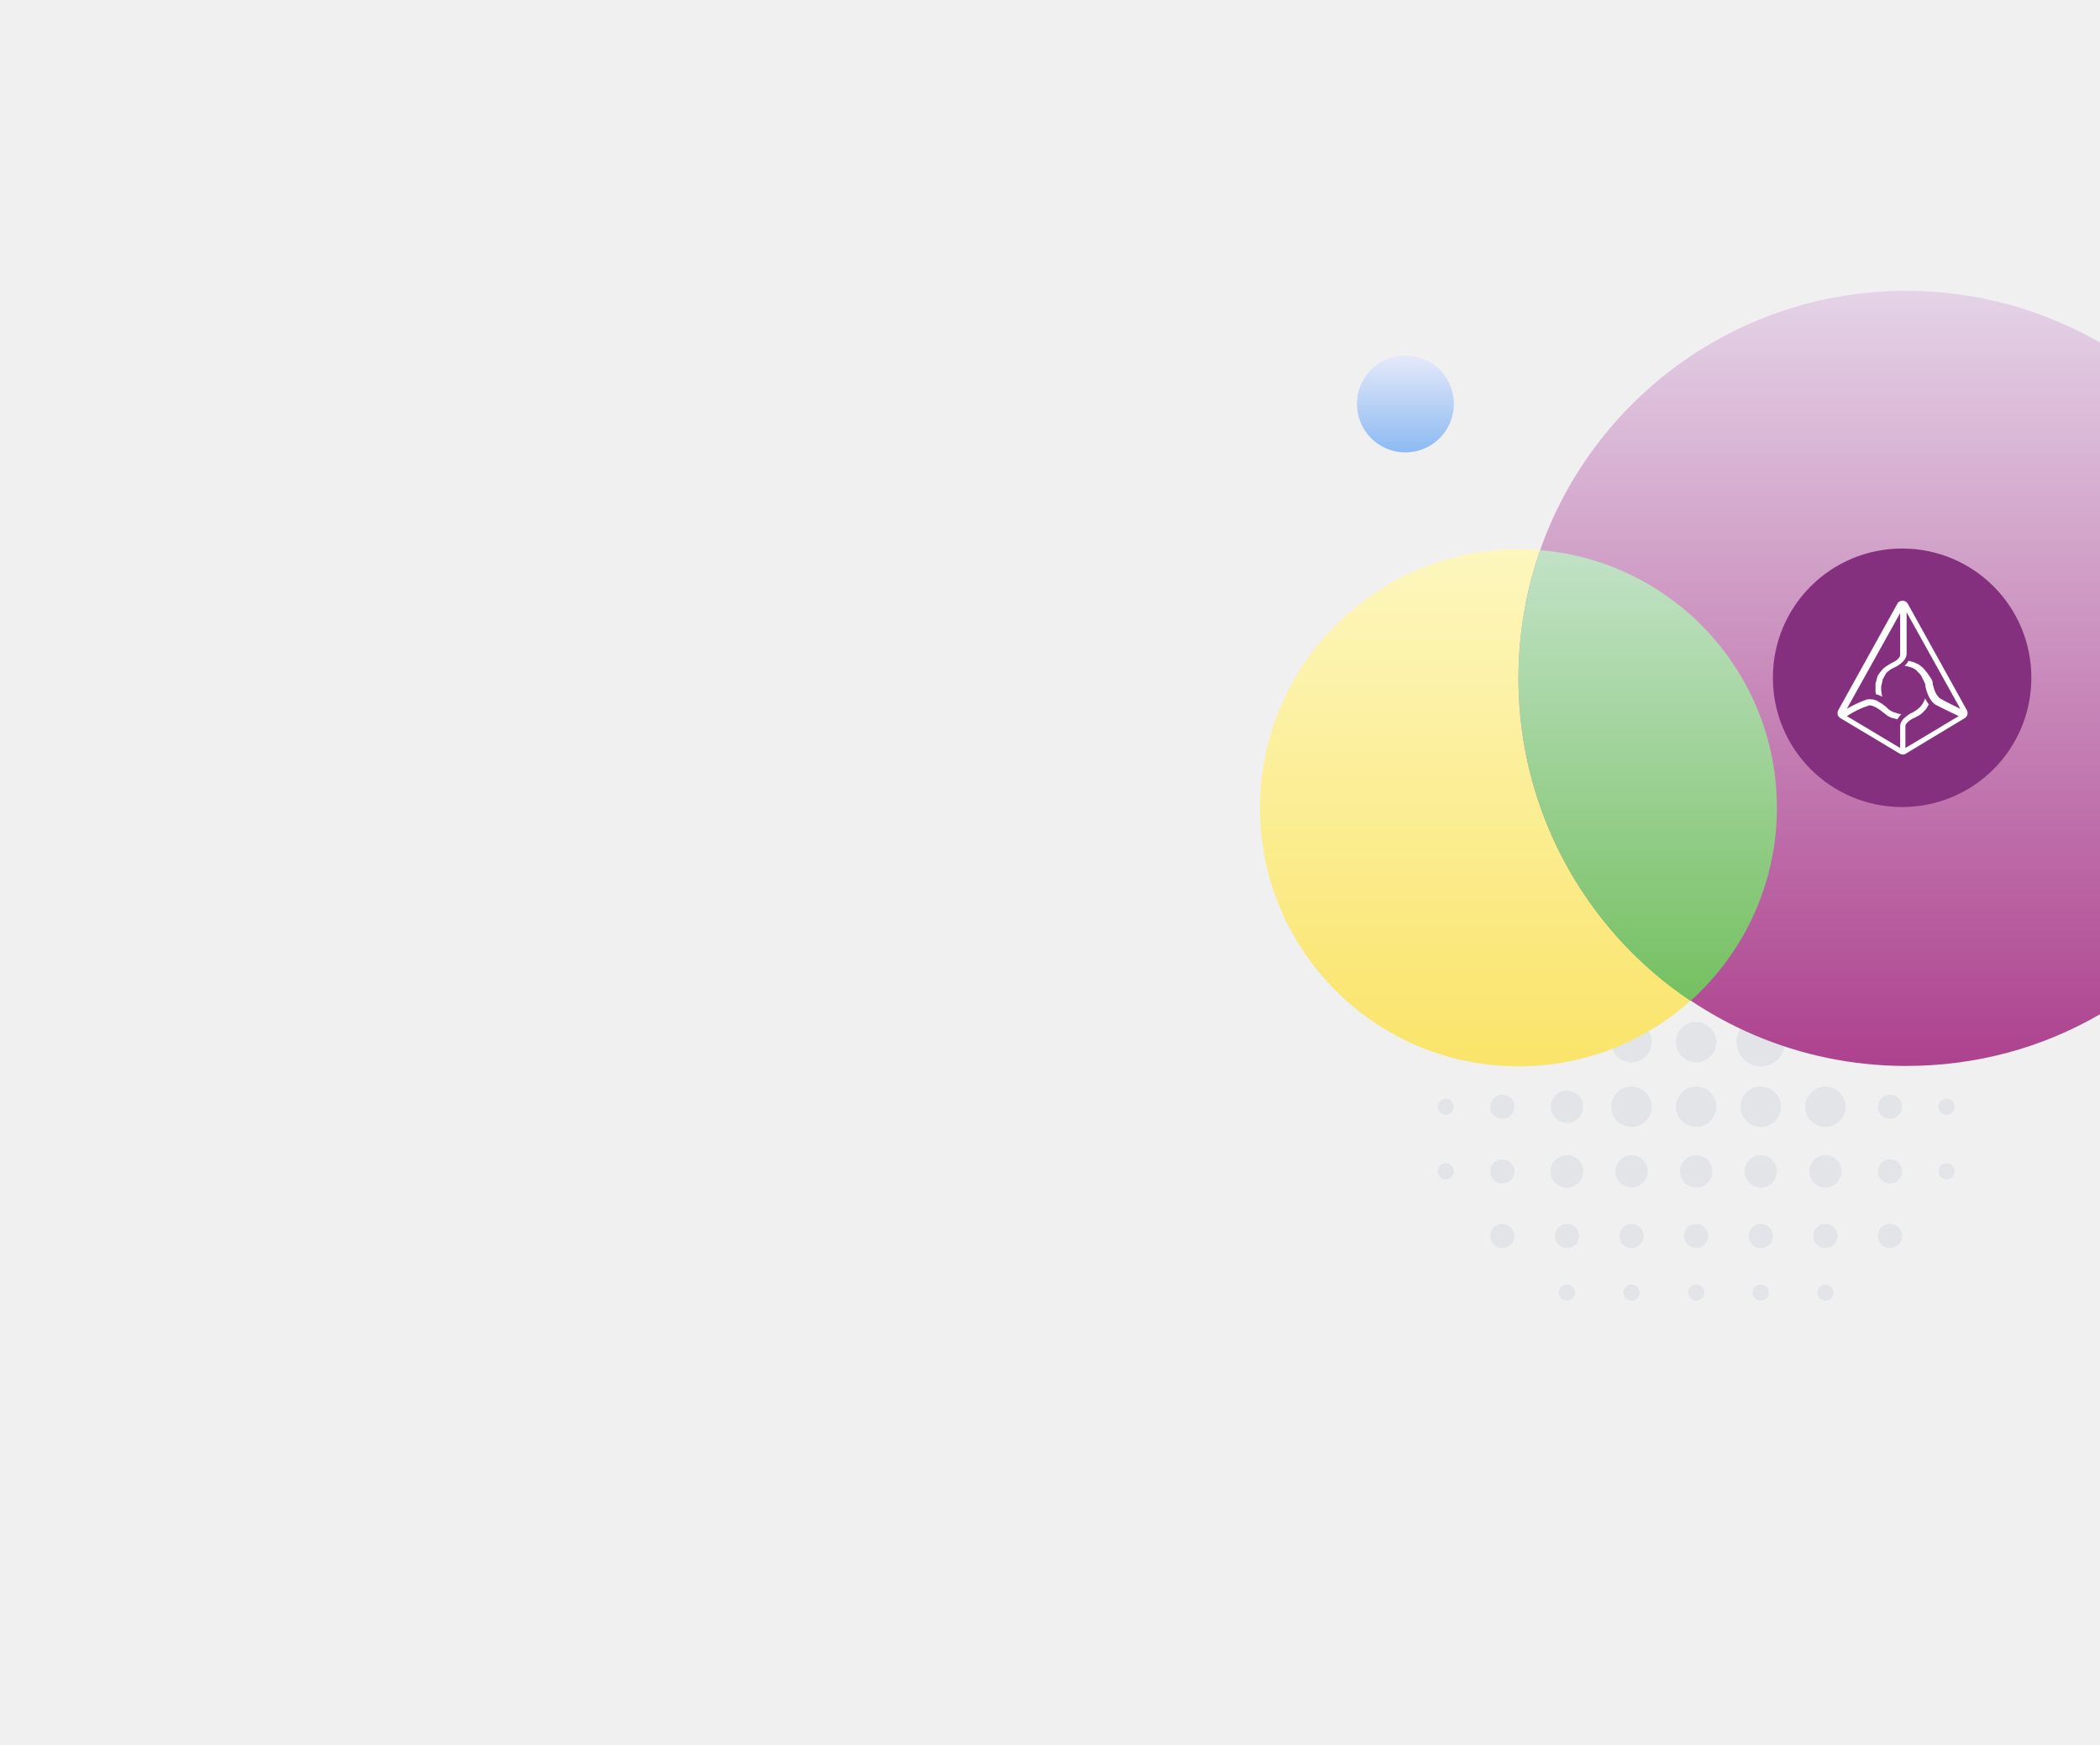
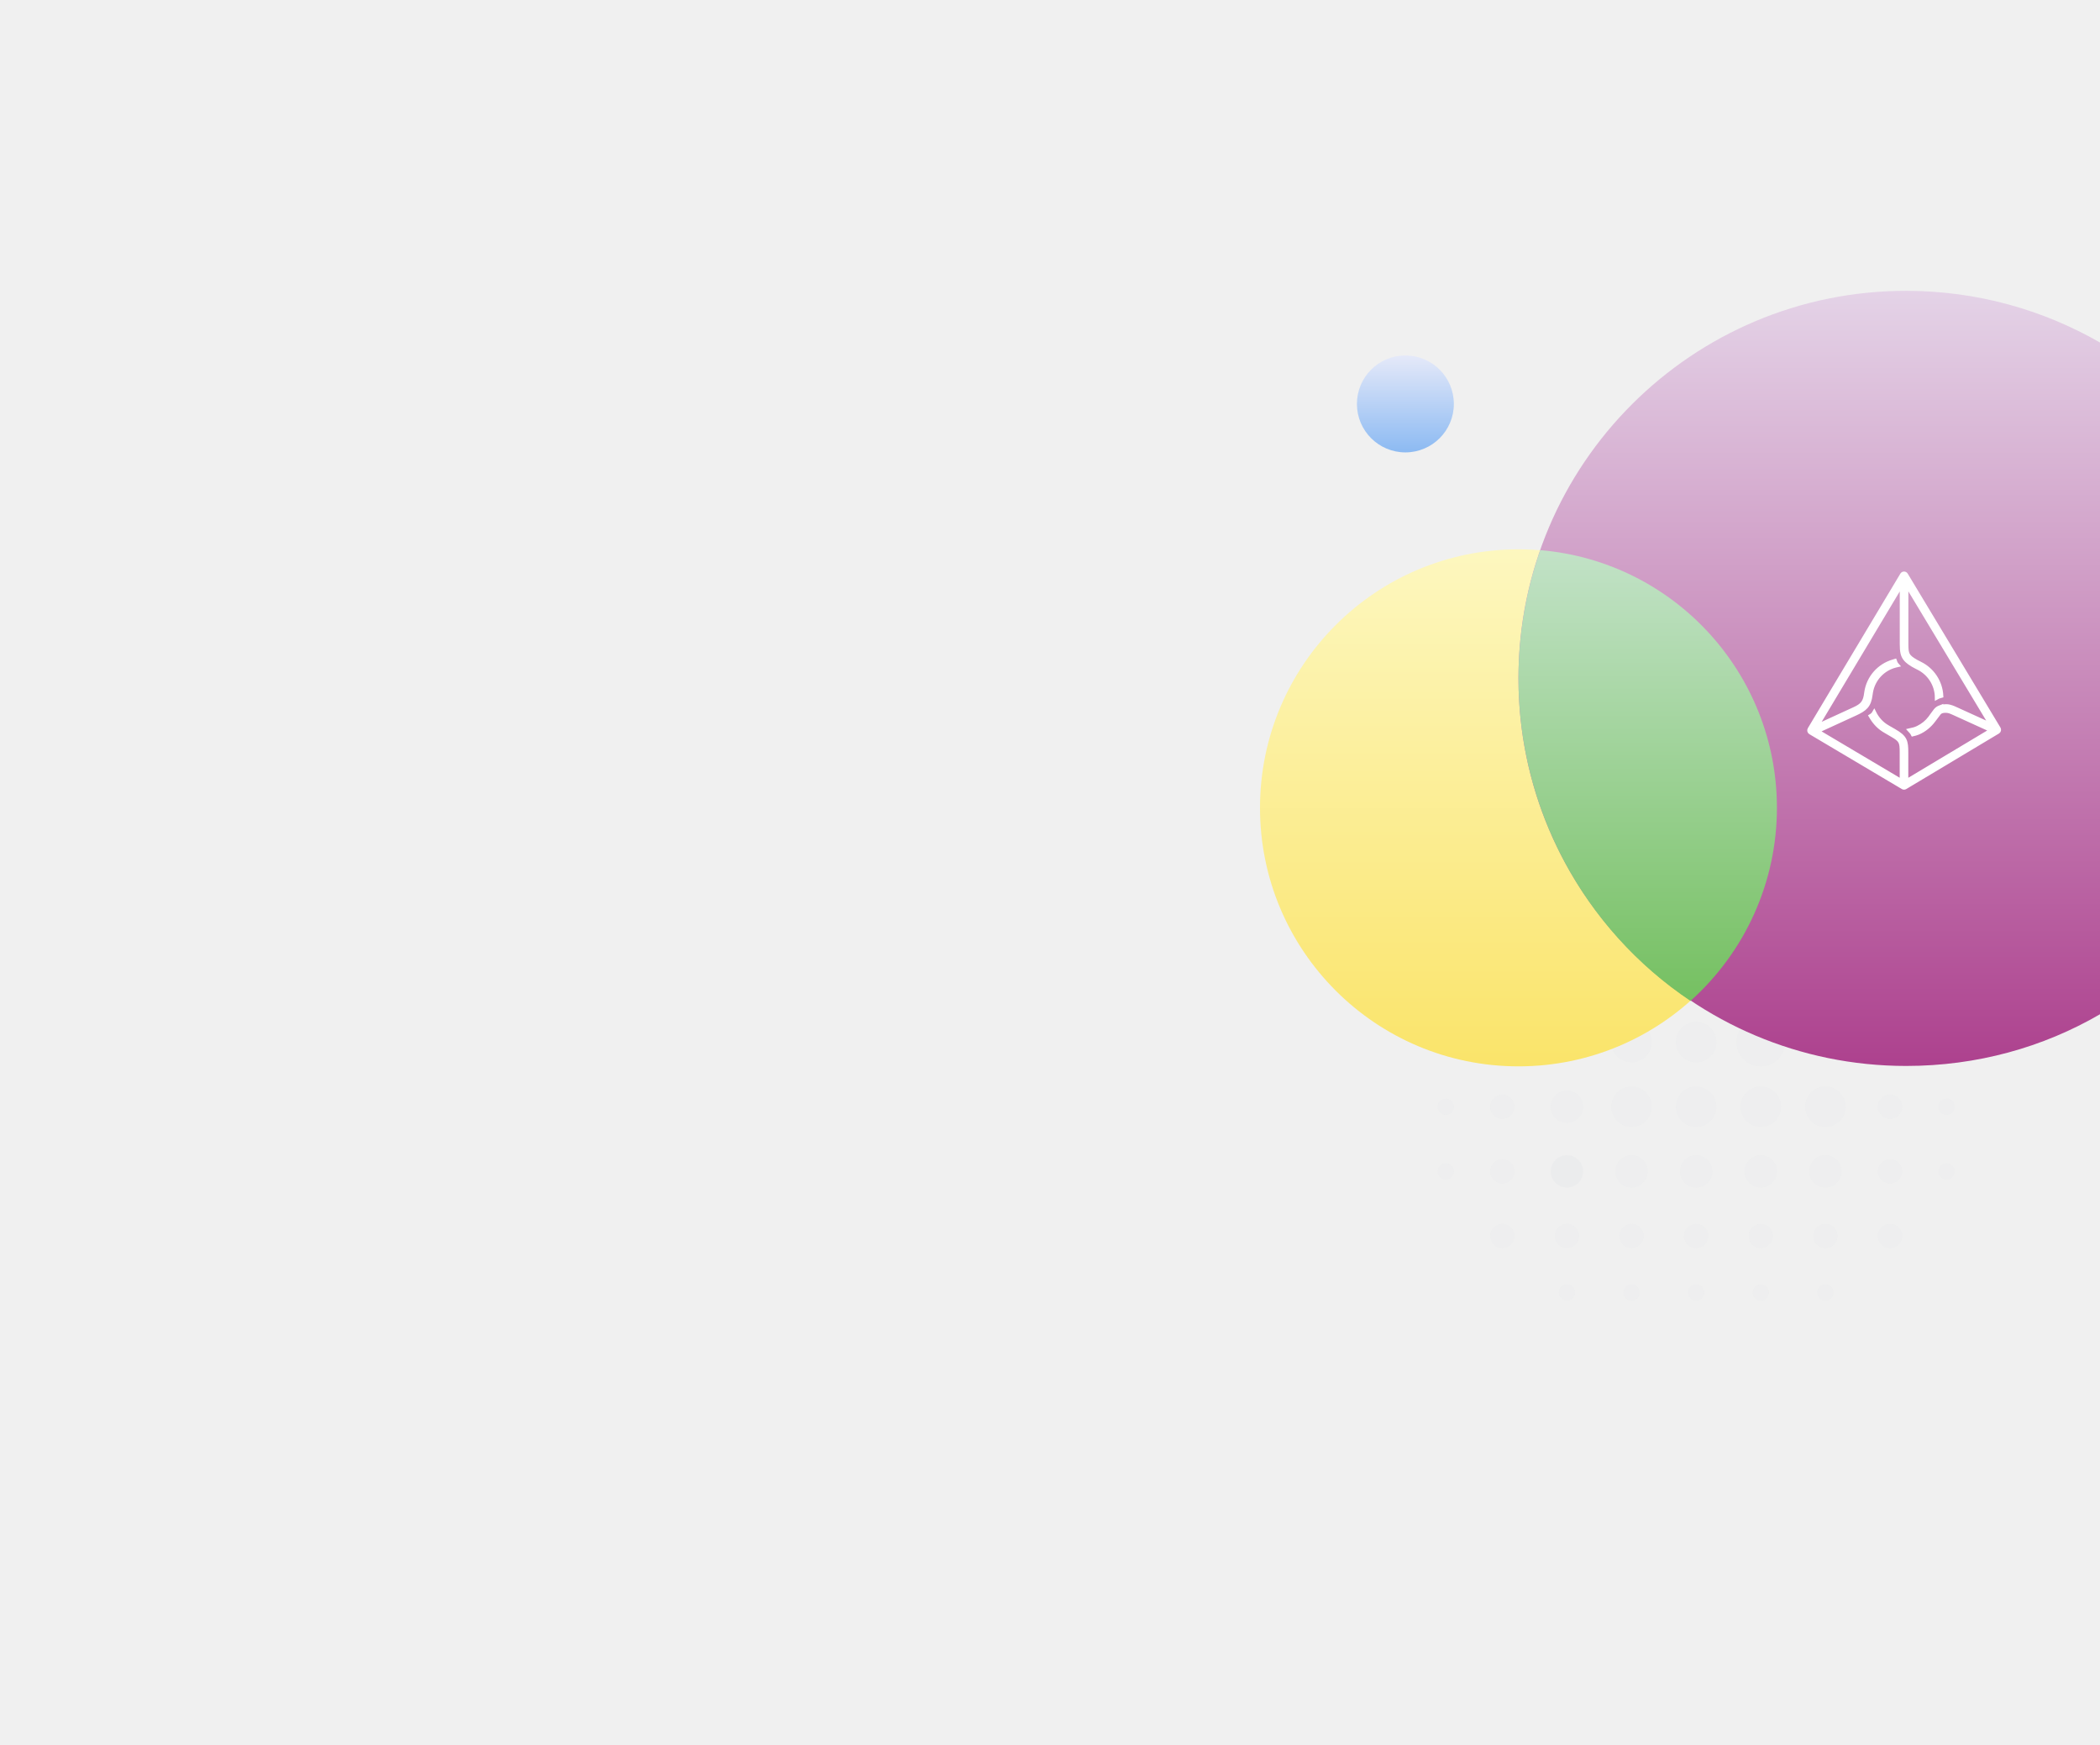
- <svg xmlns="http://www.w3.org/2000/svg" width="520" height="432" viewBox="0 0 520 432">
-   <style type="text/css">
- 	.st0{opacity:0.2;}
- 	.st1{fill:#A9B5C7;}
- 	.st2{fill:url(#Ellipse_125_1_);}
- 	.st3{fill:url(#Ellipse_127_1_);}
- 	.st4{fill:url(#Ellipse_126_1_);}
- 	.st5{fill:url(#Intersection_3_1_);}
- 	.st6{fill:#85307F;}
- 	.st7{fill:#FFFFFF;}
- </style>
-   <g>
-     <g id="bg_tile_sai" transform="translate(-104 -640)">
-       <g id="Group_1238" transform="translate(84 18)" class="st0">
-         <circle id="Ellipse_112" class="st1" cx="392" cy="912" r="3" />
-         <circle id="Ellipse_145" class="st1" cx="488" cy="912" r="3" />
-         <circle id="Ellipse_147" class="st1" cx="488" cy="896" r="3" />
-         <circle id="Ellipse_113" class="st1" cx="392" cy="896" r="3" />
-         <circle id="Ellipse_114" class="st1" cx="392" cy="880" r="3" />
-         <circle id="Ellipse_115" class="st1" cx="392" cy="864" r="3" />
-         <circle id="Ellipse_116" class="st1" cx="392" cy="848" r="3" />
-         <circle id="Ellipse_112-2" class="st1" cx="378" cy="912" r="2" />
-         <circle id="Ellipse_113-2" class="st1" cx="378" cy="896" r="2" />
-         <circle id="Ellipse_114-2" class="st1" cx="378" cy="880" r="2" />
-         <circle id="Ellipse_115-2" class="st1" cx="378" cy="864" r="2" />
-         <circle id="Ellipse_116-2" class="st1" cx="378" cy="848" r="2" />
-         <circle id="Ellipse_112-3" class="st1" cx="408" cy="912" r="4" />
-         <circle id="Ellipse_113-3" class="st1" cx="408" cy="896" r="4" />
-         <circle id="Ellipse_114-3" class="st1" cx="408" cy="880" r="4" />
-         <circle id="Ellipse_115-3" class="st1" cx="408" cy="864" r="4" />
-         <circle id="Ellipse_116-3" class="st1" cx="408" cy="848" r="4" />
-         <circle id="Ellipse_112-4" class="st1" cx="472" cy="928" r="3" />
-         <circle id="Ellipse_146" class="st1" cx="488" cy="928" r="3" />
-         <circle id="Ellipse_113-4" class="st1" cx="456" cy="928" r="3" />
-         <circle id="Ellipse_114-4" class="st1" cx="440" cy="928" r="3" />
-         <circle id="Ellipse_115-4" class="st1" cx="424" cy="928" r="3" />
-         <circle id="Ellipse_116-4" class="st1" cx="408" cy="928" r="3" />
-         <circle id="Ellipse_136" class="st1" cx="392" cy="928" r="3" />
-         <circle id="Ellipse_112-5" class="st1" cx="472" cy="942" r="2" />
-         <circle id="Ellipse_144" class="st1" cx="502" cy="912" r="2" />
-         <circle id="Ellipse_148" class="st1" cx="502" cy="896" r="2" />
-         <circle id="Ellipse_113-5" class="st1" cx="456" cy="942" r="2" />
-         <circle id="Ellipse_114-5" class="st1" cx="440" cy="942" r="2" />
-         <circle id="Ellipse_115-5" class="st1" cx="424" cy="942" r="2" />
-         <circle id="Ellipse_116-5" class="st1" cx="408" cy="942" r="2" />
-         <circle id="Ellipse_112-6" class="st1" cx="472" cy="912" r="4" />
-         <circle id="Ellipse_113-6" class="st1" cx="456" cy="912" r="4" />
-         <circle id="Ellipse_114-6" class="st1" cx="440" cy="912" r="4" />
-         <circle id="Ellipse_115-6" class="st1" cx="424" cy="912" r="4" />
-         <circle id="Ellipse_137" class="st1" cx="424" cy="896" r="5" />
-         <circle id="Ellipse_138" class="st1" cx="440" cy="896" r="5" />
-         <circle id="Ellipse_140" class="st1" cx="456" cy="896" r="5" />
-         <circle id="Ellipse_141" class="st1" cx="472" cy="896" r="5" />
-         <circle id="Ellipse_139" class="st1" cx="424" cy="880" r="5" />
-         <circle id="Ellipse_142" class="st1" cx="440" cy="880" r="5" />
-         <circle id="Ellipse_143" class="st1" cx="456" cy="880" r="6" />
-         <circle id="Ellipse_116-6" class="st1" cx="408" cy="912" r="4" />
-       </g>
-       <linearGradient id="Ellipse_125_1_" gradientUnits="userSpaceOnUse" x1="202.367" y1="1271.085" x2="202.367" y2="1272.085" gradientTransform="matrix(128 0 0 -128 -25423 163602.891)">
-         <stop offset="0" style="stop-color:#FAE46A" />
-         <stop offset="1" style="stop-color:#FDF7BF" />
-       </linearGradient>
-       <circle id="Ellipse_125" class="st2" cx="480" cy="840" r="64" />
-       <linearGradient id="Ellipse_127_1_" gradientUnits="userSpaceOnUse" x1="201.953" y1="1272.687" x2="201.953" y2="1273.687" gradientTransform="matrix(192 0 0 -192 -38223 245259.828)">
-         <stop offset="0" style="stop-color:#AD418E" />
-         <stop offset="1" style="stop-color:#E4D3E7" />
-       </linearGradient>
-       <path id="Ellipse_127" class="st3" d="M576,712c17.5,0,33.9,4.7,48,12.8l0,0v166.3l0,0c-14.1,8.2-30.5,12.8-48,12.8    c-53,0-96-43-96-96S523,712,576,712z" />
-       <linearGradient id="Ellipse_126_1_" gradientUnits="userSpaceOnUse" x1="206.125" y1="1250.265" x2="206.125" y2="1251.265" gradientTransform="matrix(24 0 0 -24 -4495 30758.354)">
-         <stop offset="0" style="stop-color:#8CBAF2" />
-         <stop offset="1" style="stop-color:#E5E9F9" />
-       </linearGradient>
-       <circle id="Ellipse_126" class="st4" cx="452" cy="740" r="12" />
-       <linearGradient id="Intersection_3_1_" gradientUnits="userSpaceOnUse" x1="203.234" y1="1270.377" x2="203.234" y2="1271.377" gradientTransform="matrix(64.0001 0 0 -111.555 -12495.021 142604.656)">
-         <stop offset="0" style="stop-color:#75C061" />
-         <stop offset="1" style="stop-color:#C2E2C7" />
-       </linearGradient>
-       <path id="Intersection_3" class="st5" d="M480,808c0-10.8,1.8-21.6,5.4-31.8C518.5,779,544,806.7,544,840    c0,18.3-7.8,35.6-21.4,47.8C496,870,480,840,480,808z" />
-     </g>
+ <svg xmlns="http://www.w3.org/2000/svg" width="520" height="432" viewBox="0 0 520 432" fill="none">
+   <g opacity="0.2">
+     <path opacity="0.2" d="M372 293C373.657 293 375 291.657 375 290C375 288.343 373.657 287 372 287C370.343 287 369 288.343 369 290C369 291.657 370.343 293 372 293Z" fill="#A9B5C7" />
+     <path opacity="0.2" d="M468 293C469.657 293 471 291.657 471 290C471 288.343 469.657 287 468 287C466.343 287 465 288.343 465 290C465 291.657 466.343 293 468 293Z" fill="#A9B5C7" />
+     <path opacity="0.2" d="M468 277C469.657 277 471 275.657 471 274C471 272.343 469.657 271 468 271C466.343 271 465 272.343 465 274C465 275.657 466.343 277 468 277Z" fill="#A9B5C7" />
+     <path opacity="0.2" d="M372 277C373.657 277 375 275.657 375 274C375 272.343 373.657 271 372 271C370.343 271 369 272.343 369 274C369 275.657 370.343 277 372 277Z" fill="#A9B5C7" />
+     <path opacity="0.2" d="M372 261C373.657 261 375 259.657 375 258C375 256.343 373.657 255 372 255C370.343 255 369 256.343 369 258C369 259.657 370.343 261 372 261Z" fill="#A9B5C7" />
+     <path opacity="0.2" d="M372 245C373.657 245 375 243.657 375 242C375 240.343 373.657 239 372 239C370.343 239 369 240.343 369 242C369 243.657 370.343 245 372 245Z" fill="#A9B5C7" />
+     <path opacity="0.2" d="M372 229C373.657 229 375 227.657 375 226C375 224.343 373.657 223 372 223C370.343 223 369 224.343 369 226C369 227.657 370.343 229 372 229Z" fill="#A9B5C7" />
+     <path opacity="0.2" d="M358 292C359.105 292 360 291.105 360 290C360 288.895 359.105 288 358 288C356.895 288 356 288.895 356 290C356 291.105 356.895 292 358 292Z" fill="#A9B5C7" />
+     <path opacity="0.2" d="M358 276C359.105 276 360 275.105 360 274C360 272.895 359.105 272 358 272C356.895 272 356 272.895 356 274C356 275.105 356.895 276 358 276Z" fill="#A9B5C7" />
+     <path opacity="0.2" d="M358 260C359.105 260 360 259.105 360 258C360 256.895 359.105 256 358 256C356.895 256 356 256.895 356 258C356 259.105 356.895 260 358 260Z" fill="#A9B5C7" />
+     <path opacity="0.2" d="M358 244C359.105 244 360 243.105 360 242C360 240.895 359.105 240 358 240C356.895 240 356 240.895 356 242C356 243.105 356.895 244 358 244Z" fill="#A9B5C7" />
+     <path opacity="0.2" d="M358 228C359.105 228 360 227.105 360 226C360 224.895 359.105 224 358 224C356.895 224 356 224.895 356 226C356 227.105 356.895 228 358 228Z" fill="#A9B5C7" />
+     <path opacity="0.2" d="M388 294C390.209 294 392 292.209 392 290C392 287.791 390.209 286 388 286C385.791 286 384 287.791 384 290C384 292.209 385.791 294 388 294Z" fill="#A9B5C7" />
+     <path opacity="0.2" d="M388 278C390.209 278 392 276.209 392 274C392 271.791 390.209 270 388 270C385.791 270 384 271.791 384 274C384 276.209 385.791 278 388 278Z" fill="#A9B5C7" />
+     <path opacity="0.2" d="M388 262C390.209 262 392 260.209 392 258C392 255.791 390.209 254 388 254C385.791 254 384 255.791 384 258C384 260.209 385.791 262 388 262Z" fill="#A9B5C7" />
+     <path opacity="0.2" d="M388 246C390.209 246 392 244.209 392 242C392 239.791 390.209 238 388 238C385.791 238 384 239.791 384 242C384 244.209 385.791 246 388 246Z" fill="#A9B5C7" />
+     <path opacity="0.2" d="M388 230C390.209 230 392 228.209 392 226C392 223.791 390.209 222 388 222C385.791 222 384 223.791 384 226C384 228.209 385.791 230 388 230Z" fill="#A9B5C7" />
+     <path opacity="0.2" d="M452 309C453.657 309 455 307.657 455 306C455 304.343 453.657 303 452 303C450.343 303 449 304.343 449 306C449 307.657 450.343 309 452 309Z" fill="#A9B5C7" />
+     <path opacity="0.2" d="M468 309C469.657 309 471 307.657 471 306C471 304.343 469.657 303 468 303C466.343 303 465 304.343 465 306C465 307.657 466.343 309 468 309Z" fill="#A9B5C7" />
+     <path opacity="0.2" d="M436 309C437.657 309 439 307.657 439 306C439 304.343 437.657 303 436 303C434.343 303 433 304.343 433 306C433 307.657 434.343 309 436 309Z" fill="#A9B5C7" />
+     <path opacity="0.2" d="M420 309C421.657 309 423 307.657 423 306C423 304.343 421.657 303 420 303C418.343 303 417 304.343 417 306C417 307.657 418.343 309 420 309Z" fill="#A9B5C7" />
+     <path opacity="0.2" d="M404 309C405.657 309 407 307.657 407 306C407 304.343 405.657 303 404 303C402.343 303 401 304.343 401 306C401 307.657 402.343 309 404 309Z" fill="#A9B5C7" />
+     <path opacity="0.2" d="M388 309C389.657 309 391 307.657 391 306C391 304.343 389.657 303 388 303C386.343 303 385 304.343 385 306C385 307.657 386.343 309 388 309Z" fill="#A9B5C7" />
+     <path opacity="0.2" d="M372 309C373.657 309 375 307.657 375 306C375 304.343 373.657 303 372 303C370.343 303 369 304.343 369 306C369 307.657 370.343 309 372 309Z" fill="#A9B5C7" />
+     <path opacity="0.2" d="M452 322C453.105 322 454 321.105 454 320C454 318.895 453.105 318 452 318C450.895 318 450 318.895 450 320C450 321.105 450.895 322 452 322Z" fill="#A9B5C7" />
+     <path opacity="0.2" d="M482 292C483.105 292 484 291.105 484 290C484 288.895 483.105 288 482 288C480.895 288 480 288.895 480 290C480 291.105 480.895 292 482 292Z" fill="#A9B5C7" />
+     <path opacity="0.2" d="M482 276C483.105 276 484 275.105 484 274C484 272.895 483.105 272 482 272C480.895 272 480 272.895 480 274C480 275.105 480.895 276 482 276Z" fill="#A9B5C7" />
+     <path opacity="0.2" d="M436 322C437.105 322 438 321.105 438 320C438 318.895 437.105 318 436 318C434.895 318 434 318.895 434 320C434 321.105 434.895 322 436 322Z" fill="#A9B5C7" />
+     <path opacity="0.2" d="M420 322C421.105 322 422 321.105 422 320C422 318.895 421.105 318 420 318C418.895 318 418 318.895 418 320C418 321.105 418.895 322 420 322Z" fill="#A9B5C7" />
+     <path opacity="0.2" d="M404 322C405.105 322 406 321.105 406 320C406 318.895 405.105 318 404 318C402.895 318 402 318.895 402 320C402 321.105 402.895 322 404 322Z" fill="#A9B5C7" />
+     <path opacity="0.2" d="M388 322C389.105 322 390 321.105 390 320C390 318.895 389.105 318 388 318C386.895 318 386 318.895 386 320C386 321.105 386.895 322 388 322Z" fill="#A9B5C7" />
+     <path opacity="0.2" d="M452 294C454.209 294 456 292.209 456 290C456 287.791 454.209 286 452 286C449.791 286 448 287.791 448 290C448 292.209 449.791 294 452 294Z" fill="#A9B5C7" />
+     <path opacity="0.2" d="M436 294C438.209 294 440 292.209 440 290C440 287.791 438.209 286 436 286C433.791 286 432 287.791 432 290C432 292.209 433.791 294 436 294Z" fill="#A9B5C7" />
+     <path opacity="0.2" d="M420 294C422.209 294 424 292.209 424 290C424 287.791 422.209 286 420 286C417.791 286 416 287.791 416 290C416 292.209 417.791 294 420 294Z" fill="#A9B5C7" />
+     <path opacity="0.2" d="M404 294C406.209 294 408 292.209 408 290C408 287.791 406.209 286 404 286C401.791 286 400 287.791 400 290C400 292.209 401.791 294 404 294Z" fill="#A9B5C7" />
+     <path opacity="0.2" d="M404 279C406.761 279 409 276.761 409 274C409 271.239 406.761 269 404 269C401.239 269 399 271.239 399 274C399 276.761 401.239 279 404 279Z" fill="#A9B5C7" />
+     <path opacity="0.2" d="M420 279C422.761 279 425 276.761 425 274C425 271.239 422.761 269 420 269C417.239 269 415 271.239 415 274C415 276.761 417.239 279 420 279Z" fill="#A9B5C7" />
+     <path opacity="0.2" d="M436 279C438.761 279 441 276.761 441 274C441 271.239 438.761 269 436 269C433.239 269 431 271.239 431 274C431 276.761 433.239 279 436 279Z" fill="#A9B5C7" />
+     <path opacity="0.2" d="M452 279C454.761 279 457 276.761 457 274C457 271.239 454.761 269 452 269C449.239 269 447 271.239 447 274C447 276.761 449.239 279 452 279Z" fill="#A9B5C7" />
+     <path opacity="0.2" d="M404 263C406.761 263 409 260.761 409 258C409 255.239 406.761 253 404 253C401.239 253 399 255.239 399 258C399 260.761 401.239 263 404 263Z" fill="#A9B5C7" />
+     <path opacity="0.2" d="M420 263C422.761 263 425 260.761 425 258C425 255.239 422.761 253 420 253C417.239 253 415 255.239 415 258C415 260.761 417.239 263 420 263Z" fill="#A9B5C7" />
+     <path opacity="0.2" d="M436 264C439.314 264 442 261.314 442 258C442 254.686 439.314 252 436 252C432.686 252 430 254.686 430 258C430 261.314 432.686 264 436 264Z" fill="#A9B5C7" />
+     <path opacity="0.2" d="M388 294C390.209 294 392 292.209 392 290C392 287.791 390.209 286 388 286C385.791 286 384 287.791 384 290C384 292.209 385.791 294 388 294Z" fill="#A9B5C7" />
  </g>
-   <g id="ic_token_rep" transform="translate(-32 -472)">
-     <path id="Rectangle_413" class="st6" d="M503,607.8L503,607.8c17.7,0,32,14.3,32,32l0,0c0,17.7-14.3,32-32,32l0,0   c-17.7,0-32-14.3-32-32l0,0C471,622.1,485.3,607.8,503,607.8z" />
-     <g id="Group_406" transform="translate(36.112 476.785)">
-       <path id="Path_336" class="st7" d="M482.9,171l-14.6-26.3c-0.4-0.7-1.3-1-2-0.6c-0.2,0.1-0.5,0.3-0.6,0.6L451.1,171    c-0.4,0.7-0.2,1.6,0.5,2l14.7,8.8c0.5,0.3,1.1,0.3,1.5,0l14.6-8.8C483.1,172.6,483.3,171.7,482.9,171 M471.9,160.4l-0.4-0.3l0,0    c-0.1-0.1-0.2-0.2-0.4-0.3l0,0c-0.1-0.1-0.2-0.2-0.4-0.2c0,0,0,0,0,0c-0.1-0.1-0.3-0.1-0.4-0.2c0,0,0,0,0,0    c-0.1-0.1-0.3-0.1-0.4-0.2c0,0,0,0,0,0c-0.1,0-0.2-0.1-0.4-0.1c-0.3-0.1-0.7-0.2-1-0.3c-0.3,0.5-0.6,0.9-1,1.3    c0.6,0,1.2,0.2,1.8,0.4c0.3,0.1,0.6,0.3,0.9,0.5c0,0,0,0,0,0c0.1,0,0.2,0.1,0.2,0.2c0,0,0.1,0,0.1,0.1c0.1,0,0.1,0.1,0.2,0.2    c0,0,0.1,0.1,0.1,0.1c0.1,0.1,0.1,0.1,0.2,0.2l0.1,0.1l0.2,0.2l0.1,0.1c0,0.1,0.1,0.1,0.1,0.2c0,0,0.1,0.1,0.1,0.1l0.1,0.2    c0,0.1,0.1,0.1,0.1,0.2l0.1,0.2c0,0.1,0.1,0.1,0.1,0.2c0,0.1,0.1,0.1,0.1,0.2s0.1,0.1,0.1,0.2c0,0.1,0.1,0.1,0.1,0.2    c0,0.1,0.1,0.1,0.1,0.2c0.2,0.4,0.3,0.8,0.3,1.3l0.2,0.7c0.1,0.3,0.8,2.9,2.5,3.7c1.9,1,4.5,2.2,5.5,2.7l-13.2,7.9v-5.4    c0-0.9,1.7-1.9,2.5-2.2l0,0c0.2-0.1,0.3-0.2,0.5-0.3l0.1,0c0.3-0.2,0.7-0.4,1-0.7c0,0,0.1,0,0.1-0.1c0,0,0.1-0.1,0.1-0.1    c0.1-0.1,0.2-0.2,0.3-0.3l0,0c0.1-0.1,0.2-0.2,0.3-0.3c0,0,0.1-0.1,0.1-0.1c0.1-0.1,0.2-0.2,0.2-0.3c0,0,0-0.1,0.1-0.1l0.2-0.4    c0,0,0,0,0,0c0.1-0.2,0.2-0.3,0.3-0.5c-0.4-0.5-0.7-1-0.9-1.5c-0.1,0.3-0.2,0.6-0.4,0.9c-0.1,0.1-0.1,0.2-0.2,0.4c0,0,0,0,0,0    c-0.1,0.1-0.1,0.2-0.2,0.3c0,0,0,0.1-0.1,0.1c-0.1,0.1-0.1,0.2-0.2,0.3c0,0,0,0,0,0c-0.5,0.5-1.1,1-1.7,1.3l-0.1,0.1    c-0.3,0.1-3.3,1.5-3.3,3.5v5.4l-13.2-7.9c1.7-1.1,3.5-2,5.4-2.6c0.8-0.3,2.5,0.8,3.5,1.6l0.1,0.1c0.1,0.1,0.3,0.2,0.4,0.3l0,0    c0.3,0.3,0.6,0.5,1,0.7l0.2,0.1c0,0,0,0,0,0c0.2,0.1,0.4,0.2,0.7,0.3c0,0,0.1,0,0.1,0c0,0,0,0,0.1,0c0.3,0.1,0.7,0.2,1,0.3    c0.3-0.5,0.6-0.9,1-1.3c-0.6,0-1.1-0.2-1.6-0.4c0,0-0.1,0-0.1,0c-0.1,0-0.1,0-0.2-0.1c0,0-0.1,0-0.1,0c-0.1,0-0.1-0.1-0.2-0.1    c-0.4-0.2-0.8-0.4-1.1-0.7l-0.5-0.5c-0.5-0.4-1-0.8-1.6-1.1c-0.9-0.7-2.1-0.9-3.2-0.7c-1.7,0.6-3.4,1.4-4.9,2.3l13.2-23.7v10.4    c0,0.4-0.5,1.3-2.4,2.1l-0.1,0.1c-0.2,0.1-0.4,0.2-0.5,0.3l0,0c-0.3,0.2-0.7,0.4-1,0.7c-0.2,0.2-0.4,0.3-0.5,0.5l0,0    c-0.2,0.2-0.3,0.4-0.5,0.6l0,0c-0.1,0.1-0.1,0.2-0.2,0.3c0,0,0,0,0,0c-0.1,0.1-0.1,0.2-0.2,0.3c0,0,0,0,0,0l-0.2,0.3    c0,0,0,0,0,0.1c-0.1,0.1-0.1,0.2-0.1,0.3c0,0,0,0,0,0c0,0.1-0.1,0.2-0.1,0.3c0,0,0,0.1,0,0.1l-0.1,0.3c0,0,0,0.1,0,0.1    c0,0.1,0,0.1-0.1,0.2c0,0,0,0.1,0,0.1c0,0.1-0.1,0.2-0.1,0.3c0,0,0,0.1,0,0.1c0,0.1,0,0.1,0,0.2s0,0.1,0,0.2c0,0.1,0,0.2,0,0.2    c0,0.1,0,0.1,0,0.2c0,0.1,0,0.1,0,0.2c0,0.1,0,0.1,0,0.2v0.3c0,0.4,0,0.7,0.1,1.1c0.6,0.1,1.1,0.4,1.6,0.6    c-0.2-0.5-0.2-1.1-0.3-1.6v-0.1c0-0.1,0-0.3,0-0.4v-0.1c0-0.1,0-0.2,0-0.3v0c0-0.1,0-0.2,0.1-0.4c0,0,0-0.1,0-0.1    c0-0.1,0.1-0.2,0.1-0.3c0,0,0,0,0-0.1l0.1-0.4c0,0,0-0.1,0-0.1c0-0.1,0.1-0.2,0.1-0.3c0,0,0,0,0-0.1c0-0.1,0.1-0.2,0.2-0.3    c0,0,0,0,0-0.1c0.1-0.1,0.1-0.2,0.2-0.3c0,0,0,0,0-0.1c0.1-0.1,0.1-0.2,0.2-0.3c0,0,0,0,0,0l0,0l0.2-0.3c0,0,0,0,0-0.1    c0.4-0.4,0.8-0.7,1.2-1l0.6-0.3c0.3-0.1,3.3-1.5,3.3-3.5v-10.3l13.3,23.9c-1.6-0.8-3.3-1.6-4.9-2.5c-0.9-0.5-1.6-2.2-1.7-2.8    l-0.2-0.7c0-0.4-0.1-0.8-0.2-1.1C473.5,162.3,472.8,161.3,471.9,160.4" />
-     </g>
-   </g>
+   <path d="M376 264C411.346 264 440 235.346 440 200C440 164.654 411.346 136 376 136C340.654 136 312 164.654 312 200C312 235.346 340.654 264 376 264Z" fill="url(#paint0_linear)" />
+   <path d="M472 72C489.5 72 505.9 76.7 520 84.8V251.1C505.9 259.3 489.5 263.9 472 263.9C419 263.9 376 220.9 376 167.9C376 114.9 419 72 472 72Z" fill="url(#paint1_linear)" />
+   <path d="M348 112C354.627 112 360 106.627 360 100C360 93.373 354.627 88 348 88C341.373 88 336 93.373 336 100C336 106.627 341.373 112 348 112Z" fill="url(#paint2_linear)" />
+   <path d="M376 168C376 157.2 377.8 146.4 381.4 136.2C414.5 139 440 166.7 440 200C440 218.3 432.2 235.6 418.6 247.8C392 230 376 200 376 168Z" fill="url(#paint3_linear)" />
+   <path fill-rule="evenodd" clip-rule="evenodd" d="M463.296 171.31L463.215 171.811L463.188 172.01C462.847 174.769 461.818 175.576 459.263 176.752C459.257 176.754 459.251 176.753 459.247 176.755L449.982 181.011L470.9 193.429V186.321C470.9 183.713 470.749 183.245 468.523 181.966C468.087 181.715 467.644 181.454 467.16 181.167L466.858 180.988C465.473 180.217 464.344 179.08 463.511 177.73C463.481 177.682 463.258 177.332 463.229 177.282C463.402 177.183 463.562 177.062 463.706 176.921C463.858 176.78 463.987 176.615 464.089 176.432C464.818 177.907 465.924 179.154 467.341 179.967L467.685 180.17C468.162 180.452 468.649 180.73 469.086 180.979C471.815 182.547 472.032 183.51 472.032 186.322V193.437L493.143 180.793L484.109 176.684L483.521 176.421C483.291 176.305 482.569 175.997 482.011 175.98C481.442 175.944 480.578 175.981 480.113 176.598C479.682 177.165 479.252 177.732 478.821 178.299C477.825 179.643 476.522 180.742 474.965 181.4C474.961 181.404 474.956 181.406 474.952 181.409C474.542 181.583 474.1 181.684 473.662 181.79C473.572 181.61 473.43 181.4 473.3 181.231C473.206 181.109 473.065 180.957 472.934 180.816C473.596 180.681 474.357 180.462 474.949 180.167L474.952 180.165C476.134 179.58 477.156 178.761 477.941 177.707C477.979 177.662 478.014 177.613 478.045 177.562C478.125 177.453 478.206 177.346 478.279 177.231C478.488 176.938 478.806 176.501 479.251 175.917C479.549 175.523 479.967 175.262 480.412 175.094L480.411 175.096C480.891 174.917 481.445 174.837 482.05 174.842C482.967 174.873 483.984 175.382 484.005 175.392L484.322 175.535L484.347 175.544L485.169 175.914C485.175 175.915 485.175 175.921 485.18 175.923L493.074 179.515L472.05 144.616V159.389C472.05 161.942 472.23 162.5 474.475 163.79C474.653 163.89 474.834 163.984 475.018 164.072L475.308 164.221C475.381 164.255 475.451 164.295 475.522 164.331L475.525 164.332H475.526C478.472 165.804 480.528 168.787 480.707 172.269C480.514 172.323 480.222 172.409 480.058 172.461C479.938 172.498 479.757 172.592 479.605 172.677C479.576 169.459 477.709 166.684 475.011 165.345L475.01 165.343C475.001 165.34 474.996 165.341 474.989 165.337C474.832 165.254 474.674 165.173 474.515 165.095C473.942 164.818 473.393 164.491 472.873 164.119C472.79 164.063 472.722 164.004 472.646 163.948C472.481 163.824 472.327 163.696 472.192 163.573C472.113 163.502 472.041 163.435 471.991 163.37C471.092 162.421 470.916 161.353 470.916 159.389V144.61L449.827 179.831L459.135 175.556H459.14C461.205 174.607 461.832 173.813 462.108 171.529C462.113 171.499 462.121 171.42 462.128 171.391C462.66 167.74 465.282 164.811 468.727 163.786L469.191 163.647C469.249 163.833 469.326 164.013 469.421 164.182C469.526 164.364 469.649 164.532 469.789 164.686L469.356 164.786C466.259 165.573 463.863 168.107 463.296 171.31ZM448.082 180.537L470.992 142.275C471.044 142.19 471.116 142.12 471.201 142.072C471.285 142.024 471.38 141.999 471.477 142C471.573 141.999 471.668 142.024 471.753 142.072C471.838 142.12 471.909 142.19 471.961 142.275L494.921 180.383C494.959 180.448 494.984 180.519 494.994 180.594C495.005 180.669 495.001 180.745 494.983 180.818C494.964 180.891 494.932 180.96 494.888 181.02C494.844 181.08 494.789 181.13 494.726 181.167L471.766 194.921C471.678 194.973 471.579 195 471.478 195C471.377 195 471.278 194.973 471.19 194.921L448.279 181.322C448.215 181.284 448.159 181.234 448.114 181.173C448.07 181.113 448.037 181.044 448.017 180.971C447.999 180.898 447.995 180.821 448.006 180.747C448.017 180.672 448.043 180.601 448.082 180.537Z" fill="white" stroke="white" />
+   <defs>
+     <linearGradient id="paint0_linear" x1="376.002" y1="263.998" x2="376.002" y2="135.998" gradientUnits="userSpaceOnUse">
+       <stop stop-color="#FAE46A" />
+       <stop offset="1" stop-color="#FDF7BF" />
+     </linearGradient>
+     <linearGradient id="paint1_linear" x1="447.995" y1="263.905" x2="447.995" y2="72.001" gradientUnits="userSpaceOnUse">
+       <stop stop-color="#AD418E" />
+       <stop offset="1" stop-color="#E4D3E7" />
+     </linearGradient>
+     <linearGradient id="paint2_linear" x1="348" y1="111.998" x2="348" y2="87.998" gradientUnits="userSpaceOnUse">
+       <stop stop-color="#8CBAF2" />
+       <stop offset="1" stop-color="#E5E9F9" />
+     </linearGradient>
+     <linearGradient id="paint3_linear" x1="408.001" y1="247.795" x2="408.001" y2="136.195" gradientUnits="userSpaceOnUse">
+       <stop stop-color="#75C061" />
+       <stop offset="1" stop-color="#C2E2C7" />
+     </linearGradient>
+   </defs>
</svg>
